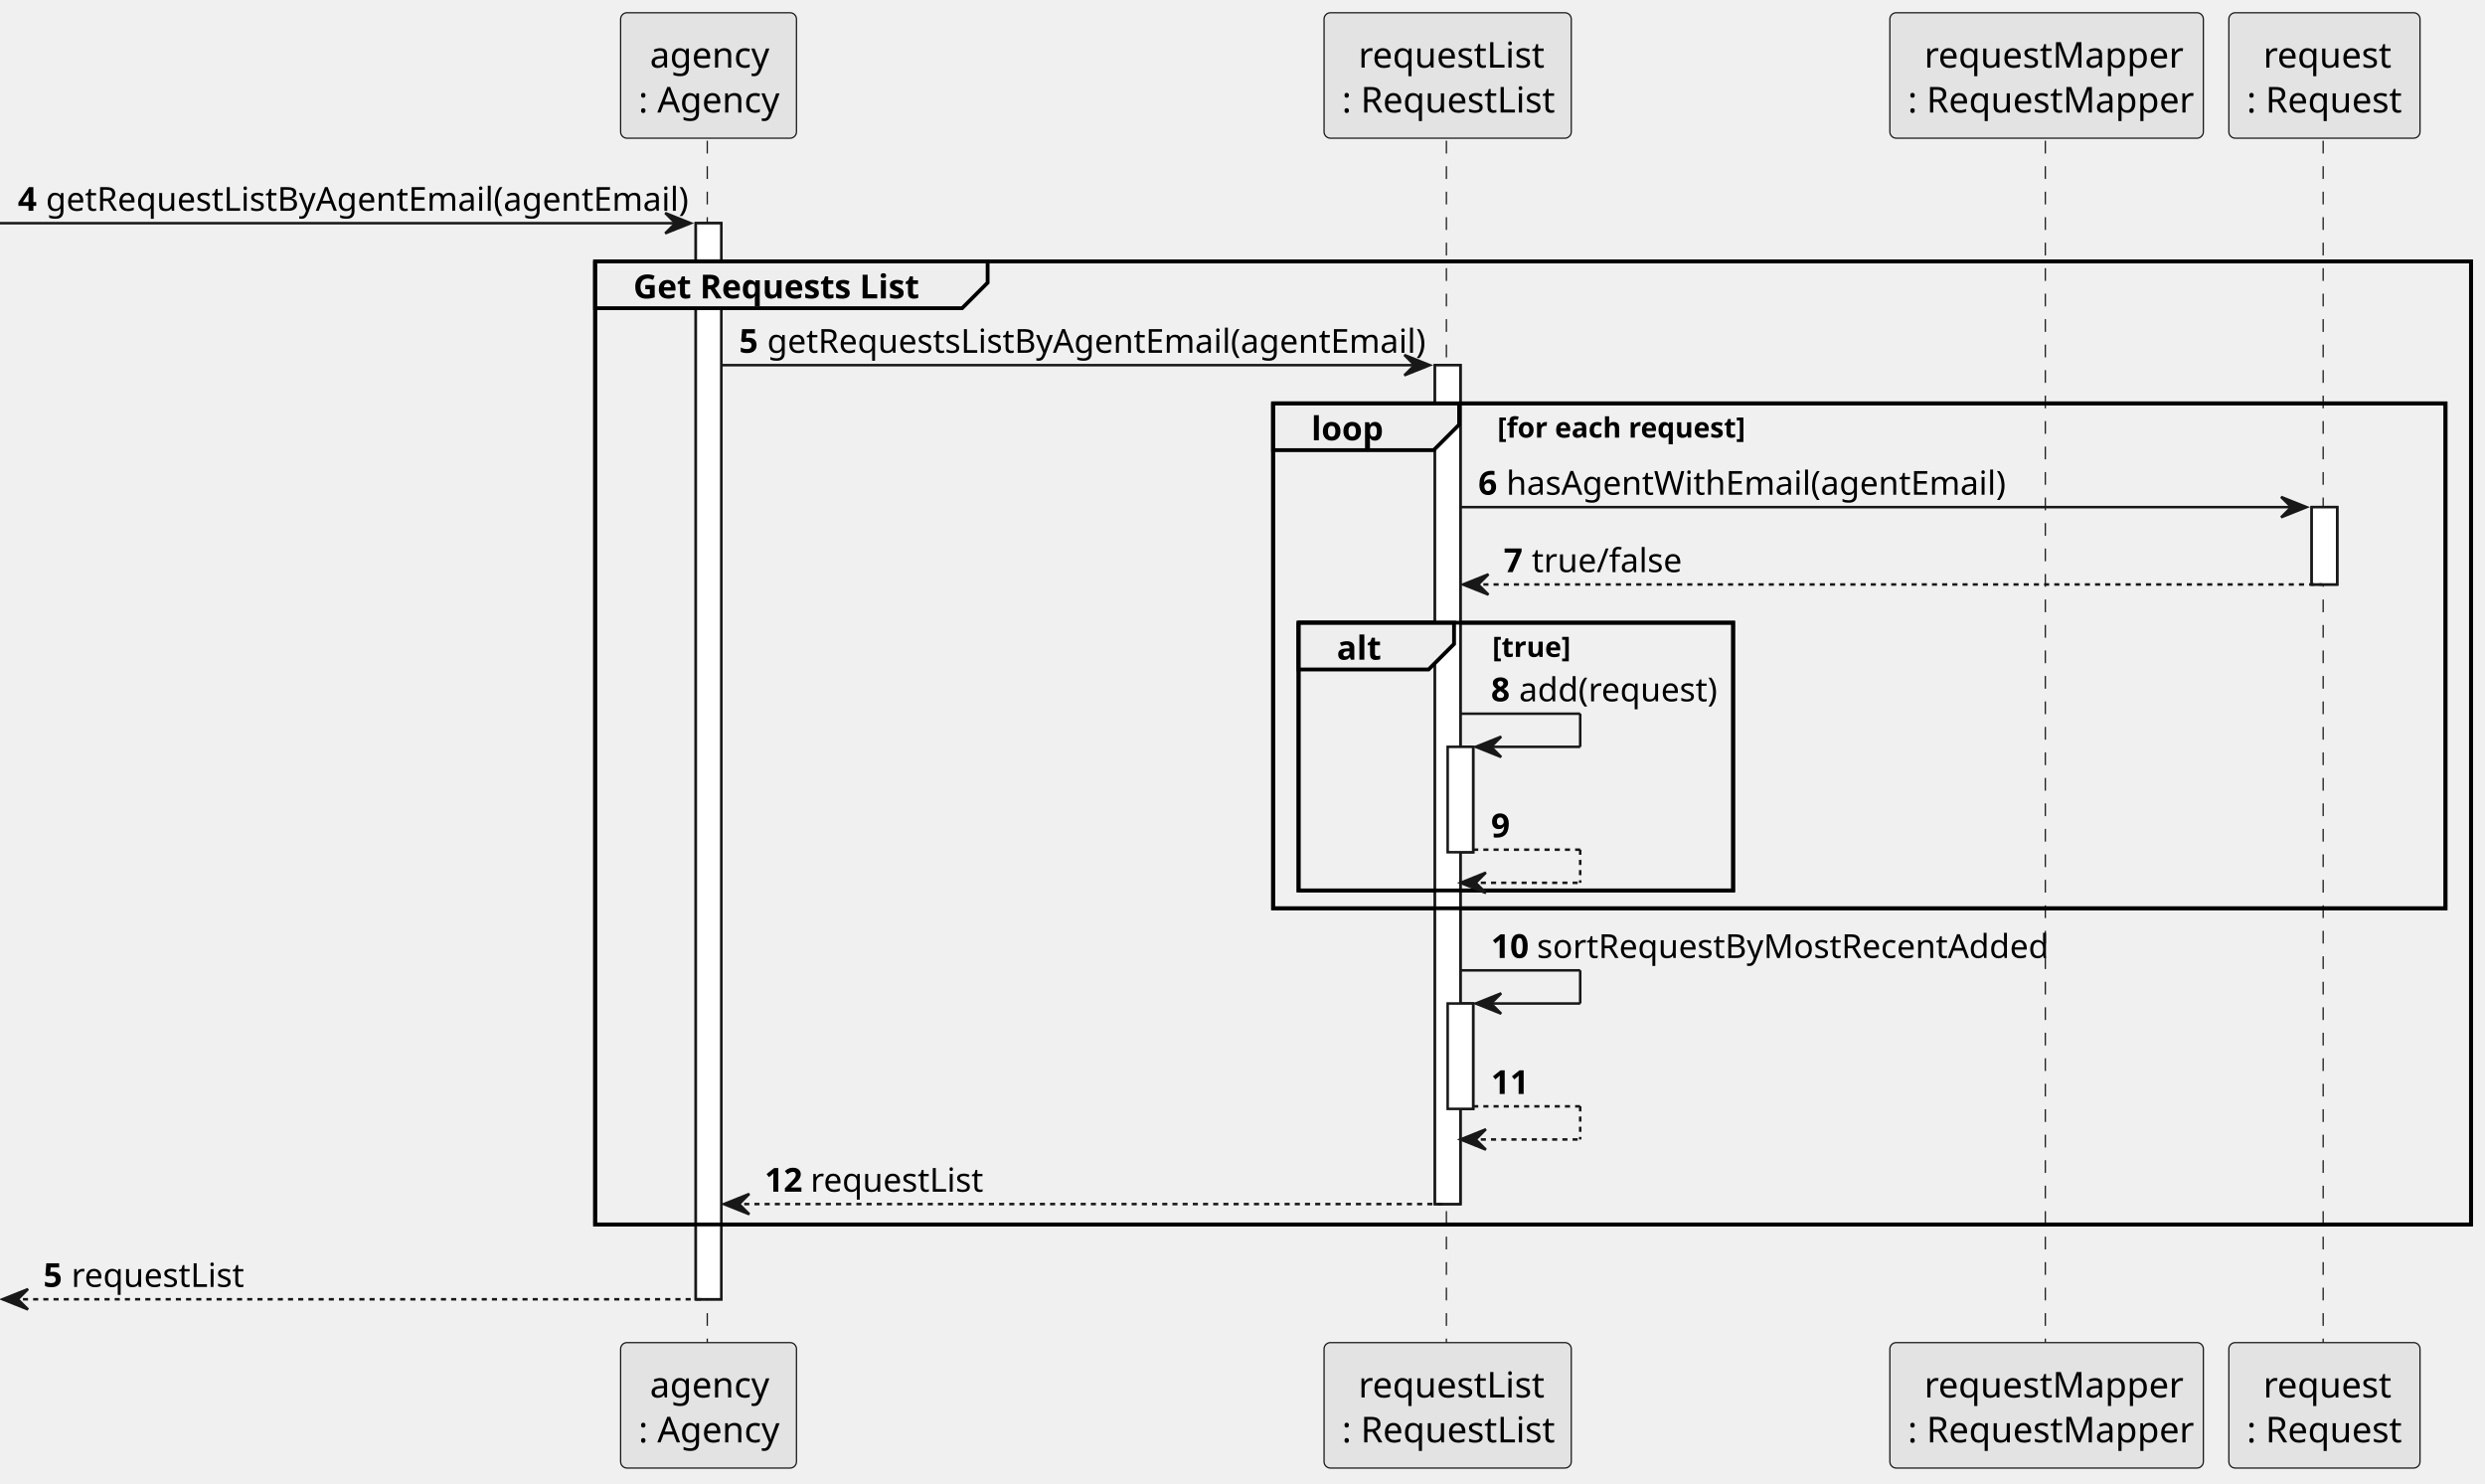
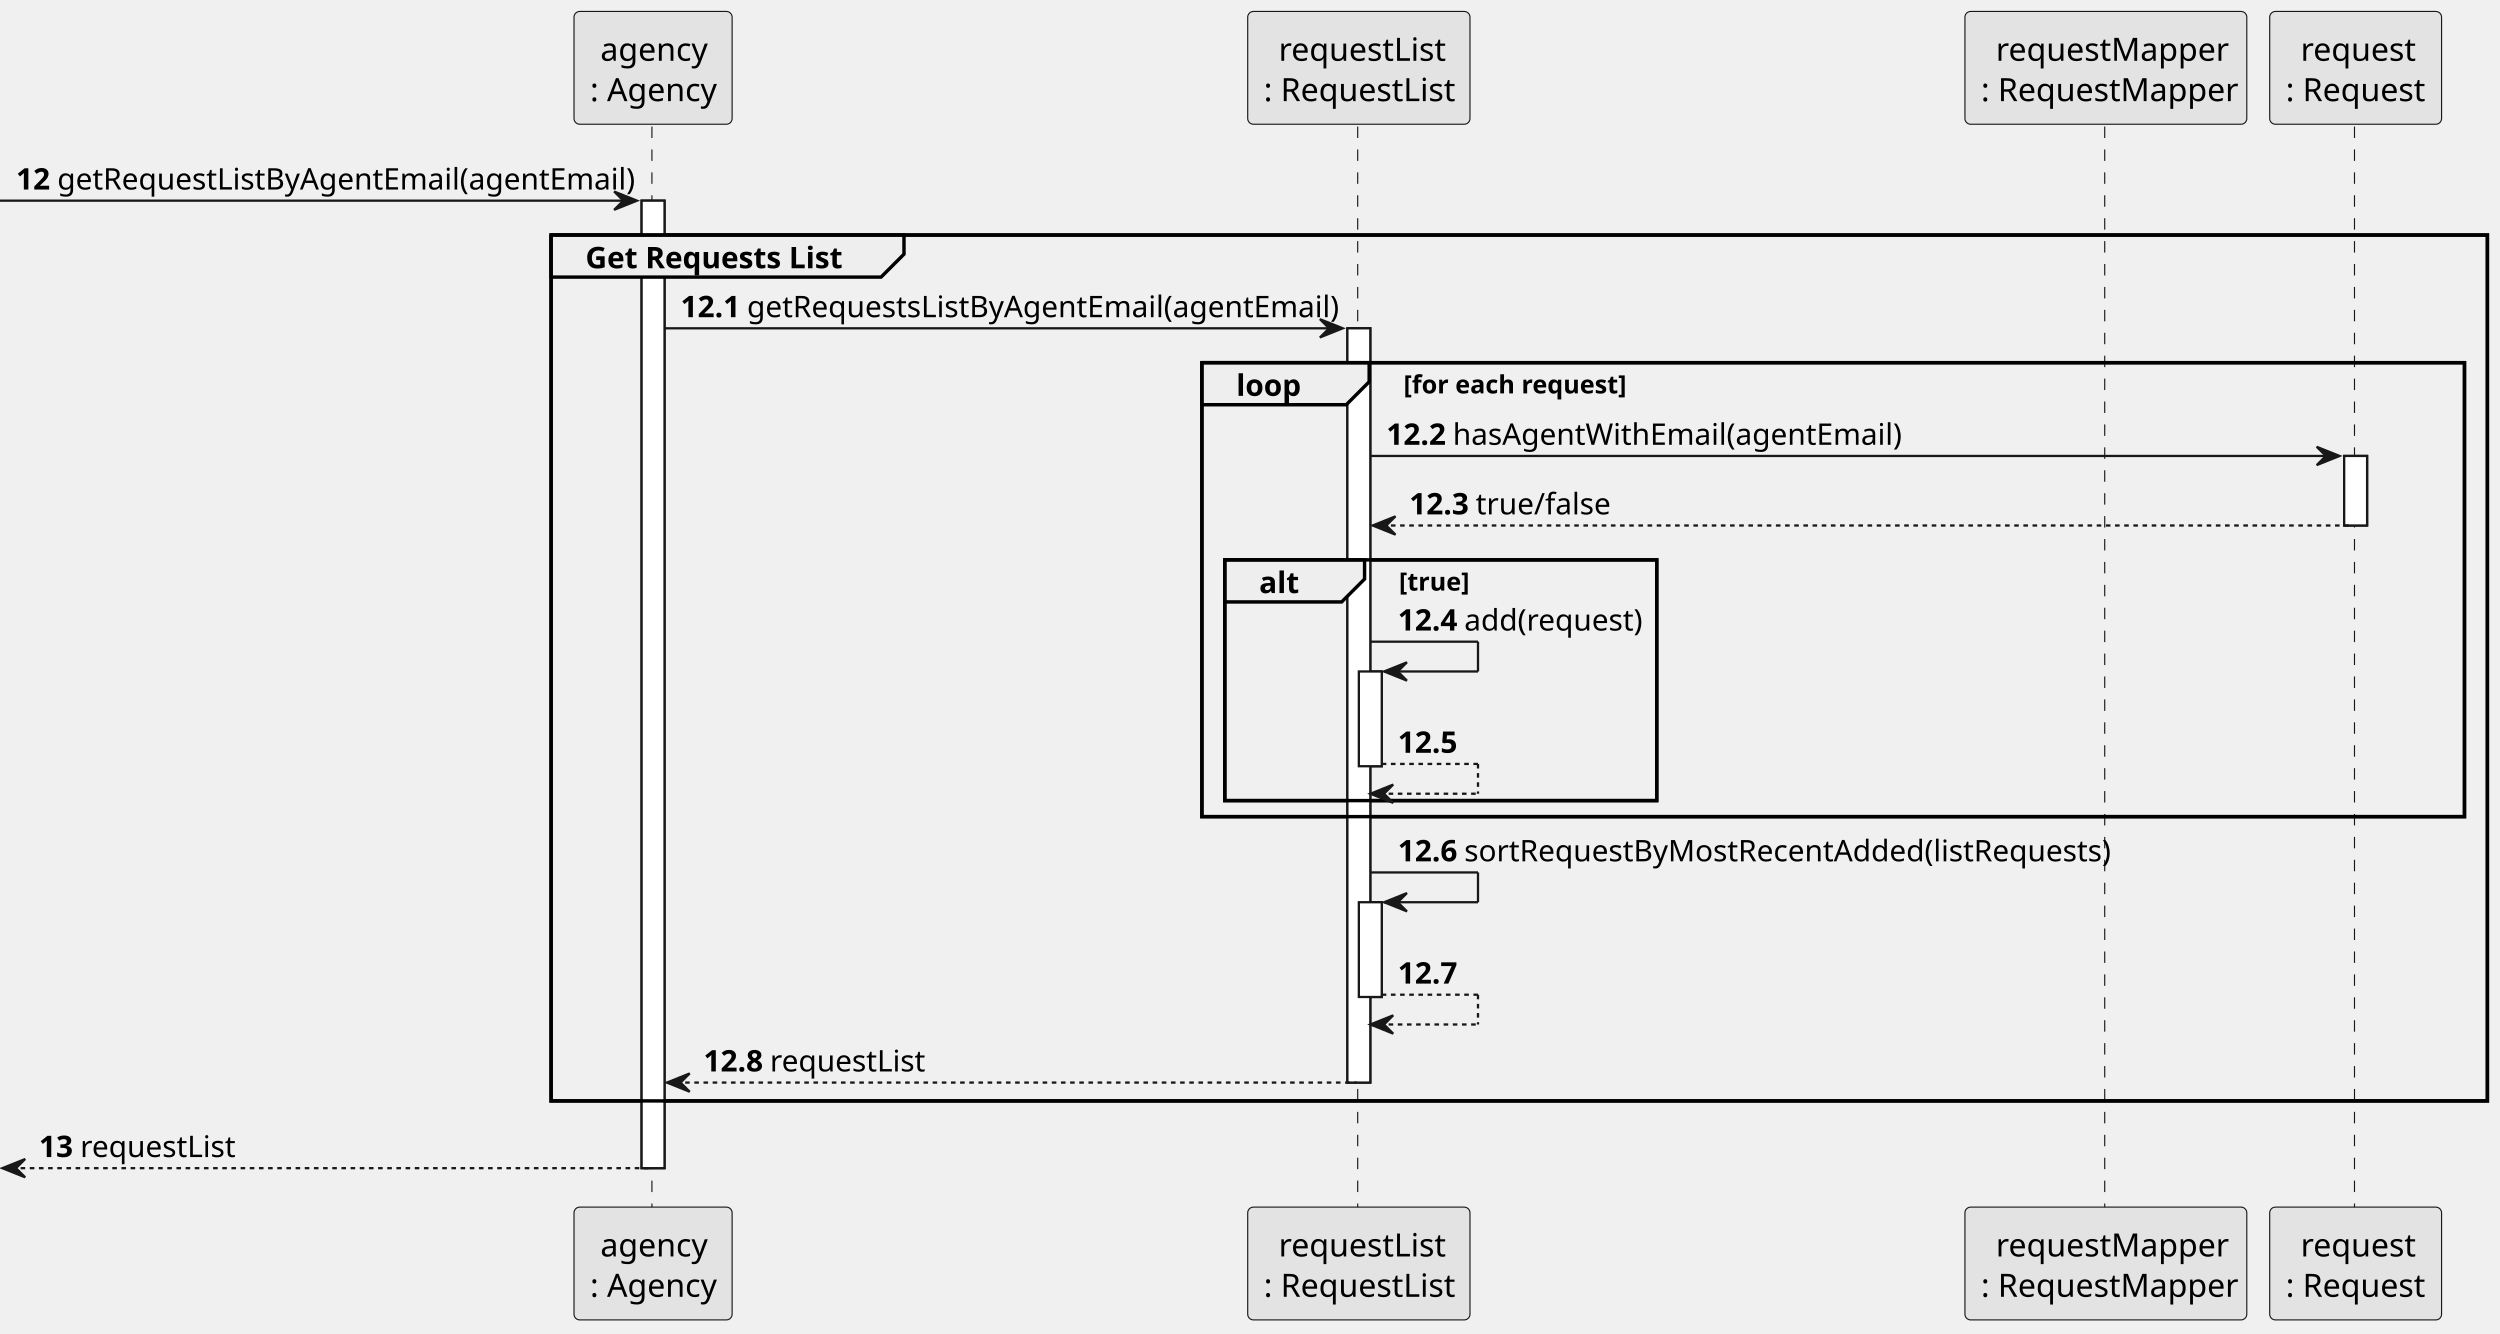
- <svg xmlns="http://www.w3.org/2000/svg" contentStyleType="text/css" height="582px" preserveAspectRatio="none" style="width:975px;height:582px;background:#FFFFFF;" version="1.1" viewBox="0 0 975 582" width="975px" zoomAndPan="magnify">
+ <svg xmlns="http://www.w3.org/2000/svg" contentStyleType="text/css" height="582px" preserveAspectRatio="none" style="width:1091px;height:582px;background:#FFFFFF;" version="1.1" viewBox="0 0 1091 582" width="1091px" zoomAndPan="magnify">
  <defs />
  <g>
-     <rect fill="#FFFFFF" height="422.219" style="stroke:#181818;stroke-width:1.0;" width="10" x="273" y="87.57" />
-     <rect fill="#FFFFFF" height="329.164" style="stroke:#181818;stroke-width:1.0;" width="10" x="563" y="143.273" />
-     <rect fill="#FFFFFF" height="41.352" style="stroke:#181818;stroke-width:1.0;" width="10" x="568" y="293.031" />
-     <rect fill="#FFFFFF" height="41.352" style="stroke:#181818;stroke-width:1.0;" width="10" x="568" y="393.734" />
-     <rect fill="#FFFFFF" height="30.352" style="stroke:#181818;stroke-width:1.0;" width="10" x="907" y="198.977" />
-     <rect fill="none" height="377.867" style="stroke:#000000;stroke-width:1.5;" width="736" x="233.5" y="102.57" />
-     <rect fill="none" height="198.109" style="stroke:#000000;stroke-width:1.5;" width="460" x="499.5" y="158.273" />
-     <rect fill="none" height="105.055" style="stroke:#000000;stroke-width:1.5;" width="170.5" x="509.5" y="244.328" />
-     <line style="stroke:#181818;stroke-width:0.5;stroke-dasharray:5.0,5.0;" x1="277.5" x2="277.5" y1="55.219" y2="527.789" />
-     <line style="stroke:#181818;stroke-width:0.5;stroke-dasharray:5.0,5.0;" x1="567.5" x2="567.5" y1="55.219" y2="527.789" />
-     <line style="stroke:#181818;stroke-width:0.5;stroke-dasharray:5.0,5.0;" x1="802.5" x2="802.5" y1="55.219" y2="527.789" />
-     <line style="stroke:#181818;stroke-width:0.5;stroke-dasharray:5.0,5.0;" x1="911.5" x2="911.5" y1="55.219" y2="527.789" />
-     <rect fill="#E3E3E3" height="49.219" rx="2.5" ry="2.5" style="stroke:#181818;stroke-width:0.5;" width="69" x="243.5" y="5" />
-     <text fill="#000000" font-family="sans-serif" font-size="14" lengthAdjust="spacing" textLength="46" x="255" y="26.533">agency</text>
-     <text fill="#000000" font-family="sans-serif" font-size="14" lengthAdjust="spacing" textLength="55" x="250.5" y="44.143">: Agency</text>
-     <rect fill="#E3E3E3" height="49.219" rx="2.5" ry="2.5" style="stroke:#181818;stroke-width:0.5;" width="69" x="243.5" y="526.789" />
-     <text fill="#000000" font-family="sans-serif" font-size="14" lengthAdjust="spacing" textLength="46" x="255" y="548.322">agency</text>
-     <text fill="#000000" font-family="sans-serif" font-size="14" lengthAdjust="spacing" textLength="55" x="250.5" y="565.932">: Agency</text>
-     <rect fill="#E3E3E3" height="49.219" rx="2.5" ry="2.5" style="stroke:#181818;stroke-width:0.5;" width="97" x="519.5" y="5" />
-     <text fill="#000000" font-family="sans-serif" font-size="14" lengthAdjust="spacing" textLength="70" x="533" y="26.533">requestList</text>
-     <text fill="#000000" font-family="sans-serif" font-size="14" lengthAdjust="spacing" textLength="83" x="526.5" y="44.143">: RequestList</text>
-     <rect fill="#E3E3E3" height="49.219" rx="2.5" ry="2.5" style="stroke:#181818;stroke-width:0.5;" width="97" x="519.5" y="526.789" />
-     <text fill="#000000" font-family="sans-serif" font-size="14" lengthAdjust="spacing" textLength="70" x="533" y="548.322">requestList</text>
-     <text fill="#000000" font-family="sans-serif" font-size="14" lengthAdjust="spacing" textLength="83" x="526.5" y="565.932">: RequestList</text>
-     <rect fill="#E3E3E3" height="49.219" rx="2.5" ry="2.5" style="stroke:#181818;stroke-width:0.5;" width="123" x="741.5" y="5" />
-     <text fill="#000000" font-family="sans-serif" font-size="14" lengthAdjust="spacing" textLength="96" x="755" y="26.533">requestMapper</text>
-     <text fill="#000000" font-family="sans-serif" font-size="14" lengthAdjust="spacing" textLength="109" x="748.5" y="44.143">: RequestMapper</text>
-     <rect fill="#E3E3E3" height="49.219" rx="2.5" ry="2.5" style="stroke:#181818;stroke-width:0.5;" width="123" x="741.5" y="526.789" />
-     <text fill="#000000" font-family="sans-serif" font-size="14" lengthAdjust="spacing" textLength="96" x="755" y="548.322">requestMapper</text>
-     <text fill="#000000" font-family="sans-serif" font-size="14" lengthAdjust="spacing" textLength="109" x="748.5" y="565.932">: RequestMapper</text>
-     <rect fill="#E3E3E3" height="49.219" rx="2.5" ry="2.5" style="stroke:#181818;stroke-width:0.5;" width="75" x="874.5" y="5" />
-     <text fill="#000000" font-family="sans-serif" font-size="14" lengthAdjust="spacing" textLength="48" x="888" y="26.533">request</text>
-     <text fill="#000000" font-family="sans-serif" font-size="14" lengthAdjust="spacing" textLength="61" x="881.5" y="44.143">: Request</text>
-     <rect fill="#E3E3E3" height="49.219" rx="2.5" ry="2.5" style="stroke:#181818;stroke-width:0.5;" width="75" x="874.5" y="526.789" />
-     <text fill="#000000" font-family="sans-serif" font-size="14" lengthAdjust="spacing" textLength="48" x="888" y="548.322">request</text>
-     <text fill="#000000" font-family="sans-serif" font-size="14" lengthAdjust="spacing" textLength="61" x="881.5" y="565.932">: Request</text>
-     <rect fill="#FFFFFF" height="422.219" style="stroke:#181818;stroke-width:1.0;" width="10" x="273" y="87.57" />
-     <rect fill="#FFFFFF" height="329.164" style="stroke:#181818;stroke-width:1.0;" width="10" x="563" y="143.273" />
-     <rect fill="#FFFFFF" height="41.352" style="stroke:#181818;stroke-width:1.0;" width="10" x="568" y="293.031" />
-     <rect fill="#FFFFFF" height="41.352" style="stroke:#181818;stroke-width:1.0;" width="10" x="568" y="393.734" />
-     <rect fill="#FFFFFF" height="30.352" style="stroke:#181818;stroke-width:1.0;" width="10" x="907" y="198.977" />
-     <polygon fill="#181818" points="261,83.57,271,87.57,261,91.57,265,87.57" style="stroke:#181818;stroke-width:1.0;" />
-     <line style="stroke:#181818;stroke-width:1.0;" x1="0" x2="267" y1="87.57" y2="87.57" />
-     <text fill="#000000" font-family="sans-serif" font-size="13" font-weight="bold" lengthAdjust="spacing" textLength="7" x="7" y="82.714">4</text>
-     <text fill="#000000" font-family="sans-serif" font-size="13" lengthAdjust="spacing" textLength="243" x="18" y="82.714">getRequestListByAgentEmail(agentEmail)</text>
-     <path d="M233.5,102.57 L387.5,102.57 L387.5,110.922 L377.5,120.922 L233.5,120.922 L233.5,102.57 " fill="#EEEEEE" style="stroke:#000000;stroke-width:1.5;" />
-     <rect fill="none" height="377.867" style="stroke:#000000;stroke-width:1.5;" width="736" x="233.5" y="102.57" />
-     <text fill="#000000" font-family="sans-serif" font-size="13" font-weight="bold" lengthAdjust="spacing" textLength="109" x="248.5" y="117.065">Get Requests List</text>
-     <polygon fill="#181818" points="551,139.273,561,143.273,551,147.273,555,143.273" style="stroke:#181818;stroke-width:1.0;" />
-     <line style="stroke:#181818;stroke-width:1.0;" x1="283" x2="557" y1="143.273" y2="143.273" />
-     <text fill="#000000" font-family="sans-serif" font-size="13" font-weight="bold" lengthAdjust="spacing" textLength="7" x="290" y="138.417">5</text>
-     <text fill="#000000" font-family="sans-serif" font-size="13" lengthAdjust="spacing" textLength="250" x="301" y="138.417">getRequestsListByAgentEmail(agentEmail)</text>
-     <path d="M499.5,158.273 L572.5,158.273 L572.5,166.625 L562.5,176.625 L499.5,176.625 L499.5,158.273 " fill="#EEEEEE" style="stroke:#000000;stroke-width:1.5;" />
-     <rect fill="none" height="198.109" style="stroke:#000000;stroke-width:1.5;" width="460" x="499.5" y="158.273" />
-     <text fill="#000000" font-family="sans-serif" font-size="13" font-weight="bold" lengthAdjust="spacing" textLength="28" x="514.5" y="172.769">loop</text>
-     <text fill="#000000" font-family="sans-serif" font-size="11" font-weight="bold" lengthAdjust="spacing" textLength="100" x="587.5" y="171.692">[for each request]</text>
-     <polygon fill="#181818" points="895,194.977,905,198.977,895,202.977,899,198.977" style="stroke:#181818;stroke-width:1.0;" />
-     <line style="stroke:#181818;stroke-width:1.0;" x1="573" x2="901" y1="198.977" y2="198.977" />
-     <text fill="#000000" font-family="sans-serif" font-size="13" font-weight="bold" lengthAdjust="spacing" textLength="7" x="580" y="194.12">6</text>
-     <text fill="#000000" font-family="sans-serif" font-size="13" lengthAdjust="spacing" textLength="188" x="591" y="194.12">hasAgentWithEmail(agentEmail)</text>
-     <polygon fill="#181818" points="584,225.328,574,229.328,584,233.328,580,229.328" style="stroke:#181818;stroke-width:1.0;" />
-     <line style="stroke:#181818;stroke-width:1.0;stroke-dasharray:2.0,2.0;" x1="578" x2="911" y1="229.328" y2="229.328" />
-     <text fill="#000000" font-family="sans-serif" font-size="13" font-weight="bold" lengthAdjust="spacing" textLength="7" x="590" y="224.472">7</text>
-     <text fill="#000000" font-family="sans-serif" font-size="13" lengthAdjust="spacing" textLength="53" x="601" y="224.472">true/false</text>
-     <path d="M509.5,244.328 L570.5,244.328 L570.5,252.68 L560.5,262.68 L509.5,262.68 L509.5,244.328 " fill="#EEEEEE" style="stroke:#000000;stroke-width:1.5;" />
-     <rect fill="none" height="105.055" style="stroke:#000000;stroke-width:1.5;" width="170.5" x="509.5" y="244.328" />
-     <text fill="#000000" font-family="sans-serif" font-size="13" font-weight="bold" lengthAdjust="spacing" textLength="16" x="524.5" y="258.823">alt</text>
-     <text fill="#000000" font-family="sans-serif" font-size="11" font-weight="bold" lengthAdjust="spacing" textLength="31" x="585.5" y="257.747">[true]</text>
-     <line style="stroke:#181818;stroke-width:1.0;" x1="573" x2="620" y1="280.031" y2="280.031" />
-     <line style="stroke:#181818;stroke-width:1.0;" x1="620" x2="620" y1="280.031" y2="293.031" />
-     <line style="stroke:#181818;stroke-width:1.0;" x1="579" x2="620" y1="293.031" y2="293.031" />
-     <polygon fill="#181818" points="589,289.031,579,293.031,589,297.031,585,293.031" style="stroke:#181818;stroke-width:1.0;" />
-     <text fill="#000000" font-family="sans-serif" font-size="13" font-weight="bold" lengthAdjust="spacing" textLength="7" x="585" y="275.175">8</text>
-     <text fill="#000000" font-family="sans-serif" font-size="13" lengthAdjust="spacing" textLength="72" x="596" y="275.175">add(request)</text>
-     <line style="stroke:#181818;stroke-width:1.0;stroke-dasharray:2.0,2.0;" x1="578" x2="620" y1="333.383" y2="333.383" />
-     <line style="stroke:#181818;stroke-width:1.0;stroke-dasharray:2.0,2.0;" x1="620" x2="620" y1="333.383" y2="346.383" />
-     <line style="stroke:#181818;stroke-width:1.0;stroke-dasharray:2.0,2.0;" x1="573" x2="620" y1="346.383" y2="346.383" />
-     <polygon fill="#181818" points="583,342.383,573,346.383,583,350.383,579,346.383" style="stroke:#181818;stroke-width:1.0;" />
-     <text fill="#000000" font-family="sans-serif" font-size="13" font-weight="bold" lengthAdjust="spacing" textLength="7" x="585" y="328.526">9</text>
-     <text fill="#000000" font-family="sans-serif" font-size="13" lengthAdjust="spacing" textLength="4" x="596" y="328.526"> </text>
-     <line style="stroke:#181818;stroke-width:1.0;" x1="573" x2="620" y1="380.734" y2="380.734" />
-     <line style="stroke:#181818;stroke-width:1.0;" x1="620" x2="620" y1="380.734" y2="393.734" />
-     <line style="stroke:#181818;stroke-width:1.0;" x1="579" x2="620" y1="393.734" y2="393.734" />
-     <polygon fill="#181818" points="589,389.734,579,393.734,589,397.734,585,393.734" style="stroke:#181818;stroke-width:1.0;" />
-     <text fill="#000000" font-family="sans-serif" font-size="13" font-weight="bold" lengthAdjust="spacing" textLength="14" x="585" y="375.878">10</text>
-     <text fill="#000000" font-family="sans-serif" font-size="13" lengthAdjust="spacing" textLength="193" x="603" y="375.878">sortRequestByMostRecentAdded</text>
-     <line style="stroke:#181818;stroke-width:1.0;stroke-dasharray:2.0,2.0;" x1="578" x2="620" y1="434.086" y2="434.086" />
-     <line style="stroke:#181818;stroke-width:1.0;stroke-dasharray:2.0,2.0;" x1="620" x2="620" y1="434.086" y2="447.086" />
-     <line style="stroke:#181818;stroke-width:1.0;stroke-dasharray:2.0,2.0;" x1="573" x2="620" y1="447.086" y2="447.086" />
-     <polygon fill="#181818" points="583,443.086,573,447.086,583,451.086,579,447.086" style="stroke:#181818;stroke-width:1.0;" />
-     <text fill="#000000" font-family="sans-serif" font-size="13" font-weight="bold" lengthAdjust="spacing" textLength="14" x="585" y="429.229">11</text>
-     <text fill="#000000" font-family="sans-serif" font-size="13" lengthAdjust="spacing" textLength="4" x="603" y="429.229"> </text>
-     <polygon fill="#181818" points="294,468.438,284,472.438,294,476.438,290,472.438" style="stroke:#181818;stroke-width:1.0;" />
-     <line style="stroke:#181818;stroke-width:1.0;stroke-dasharray:2.0,2.0;" x1="288" x2="567" y1="472.438" y2="472.438" />
-     <text fill="#000000" font-family="sans-serif" font-size="13" font-weight="bold" lengthAdjust="spacing" textLength="14" x="300" y="467.581">12</text>
-     <text fill="#000000" font-family="sans-serif" font-size="13" lengthAdjust="spacing" textLength="64" x="318" y="467.581">requestList</text>
+     <rect fill="#FFFFFF" height="422.219" style="stroke:#181818;stroke-width:1.0;" width="10" x="280" y="87.57" />
+     <rect fill="#FFFFFF" height="329.164" style="stroke:#181818;stroke-width:1.0;" width="10" x="588" y="143.273" />
+     <rect fill="#FFFFFF" height="41.352" style="stroke:#181818;stroke-width:1.0;" width="10" x="593" y="293.031" />
+     <rect fill="#FFFFFF" height="41.352" style="stroke:#181818;stroke-width:1.0;" width="10" x="593" y="393.734" />
+     <rect fill="#FFFFFF" height="30.352" style="stroke:#181818;stroke-width:1.0;" width="10" x="1023" y="198.977" />
+     <rect fill="none" height="377.867" style="stroke:#000000;stroke-width:1.5;" width="845" x="240.5" y="102.57" />
+     <rect fill="none" height="198.109" style="stroke:#000000;stroke-width:1.5;" width="551" x="524.5" y="158.273" />
+     <rect fill="none" height="105.055" style="stroke:#000000;stroke-width:1.5;" width="188.5" x="534.5" y="244.328" />
+     <line style="stroke:#181818;stroke-width:0.5;stroke-dasharray:5.0,5.0;" x1="284.5" x2="284.5" y1="55.219" y2="527.789" />
+     <line style="stroke:#181818;stroke-width:0.5;stroke-dasharray:5.0,5.0;" x1="592.5" x2="592.5" y1="55.219" y2="527.789" />
+     <line style="stroke:#181818;stroke-width:0.5;stroke-dasharray:5.0,5.0;" x1="918.5" x2="918.5" y1="55.219" y2="527.789" />
+     <line style="stroke:#181818;stroke-width:0.5;stroke-dasharray:5.0,5.0;" x1="1027.5" x2="1027.5" y1="55.219" y2="527.789" />
+     <rect fill="#E3E3E3" height="49.219" rx="2.5" ry="2.5" style="stroke:#181818;stroke-width:0.5;" width="69" x="250.5" y="5" />
+     <text fill="#000000" font-family="sans-serif" font-size="14" lengthAdjust="spacing" textLength="46" x="262" y="26.533">agency</text>
+     <text fill="#000000" font-family="sans-serif" font-size="14" lengthAdjust="spacing" textLength="55" x="257.5" y="44.143">: Agency</text>
+     <rect fill="#E3E3E3" height="49.219" rx="2.5" ry="2.5" style="stroke:#181818;stroke-width:0.5;" width="69" x="250.5" y="526.789" />
+     <text fill="#000000" font-family="sans-serif" font-size="14" lengthAdjust="spacing" textLength="46" x="262" y="548.322">agency</text>
+     <text fill="#000000" font-family="sans-serif" font-size="14" lengthAdjust="spacing" textLength="55" x="257.5" y="565.932">: Agency</text>
+     <rect fill="#E3E3E3" height="49.219" rx="2.5" ry="2.5" style="stroke:#181818;stroke-width:0.5;" width="97" x="544.5" y="5" />
+     <text fill="#000000" font-family="sans-serif" font-size="14" lengthAdjust="spacing" textLength="70" x="558" y="26.533">requestList</text>
+     <text fill="#000000" font-family="sans-serif" font-size="14" lengthAdjust="spacing" textLength="83" x="551.5" y="44.143">: RequestList</text>
+     <rect fill="#E3E3E3" height="49.219" rx="2.5" ry="2.5" style="stroke:#181818;stroke-width:0.5;" width="97" x="544.5" y="526.789" />
+     <text fill="#000000" font-family="sans-serif" font-size="14" lengthAdjust="spacing" textLength="70" x="558" y="548.322">requestList</text>
+     <text fill="#000000" font-family="sans-serif" font-size="14" lengthAdjust="spacing" textLength="83" x="551.5" y="565.932">: RequestList</text>
+     <rect fill="#E3E3E3" height="49.219" rx="2.5" ry="2.5" style="stroke:#181818;stroke-width:0.5;" width="123" x="857.5" y="5" />
+     <text fill="#000000" font-family="sans-serif" font-size="14" lengthAdjust="spacing" textLength="96" x="871" y="26.533">requestMapper</text>
+     <text fill="#000000" font-family="sans-serif" font-size="14" lengthAdjust="spacing" textLength="109" x="864.5" y="44.143">: RequestMapper</text>
+     <rect fill="#E3E3E3" height="49.219" rx="2.5" ry="2.5" style="stroke:#181818;stroke-width:0.5;" width="123" x="857.5" y="526.789" />
+     <text fill="#000000" font-family="sans-serif" font-size="14" lengthAdjust="spacing" textLength="96" x="871" y="548.322">requestMapper</text>
+     <text fill="#000000" font-family="sans-serif" font-size="14" lengthAdjust="spacing" textLength="109" x="864.5" y="565.932">: RequestMapper</text>
+     <rect fill="#E3E3E3" height="49.219" rx="2.5" ry="2.5" style="stroke:#181818;stroke-width:0.5;" width="75" x="990.5" y="5" />
+     <text fill="#000000" font-family="sans-serif" font-size="14" lengthAdjust="spacing" textLength="48" x="1004" y="26.533">request</text>
+     <text fill="#000000" font-family="sans-serif" font-size="14" lengthAdjust="spacing" textLength="61" x="997.5" y="44.143">: Request</text>
+     <rect fill="#E3E3E3" height="49.219" rx="2.5" ry="2.5" style="stroke:#181818;stroke-width:0.5;" width="75" x="990.5" y="526.789" />
+     <text fill="#000000" font-family="sans-serif" font-size="14" lengthAdjust="spacing" textLength="48" x="1004" y="548.322">request</text>
+     <text fill="#000000" font-family="sans-serif" font-size="14" lengthAdjust="spacing" textLength="61" x="997.5" y="565.932">: Request</text>
+     <rect fill="#FFFFFF" height="422.219" style="stroke:#181818;stroke-width:1.0;" width="10" x="280" y="87.57" />
+     <rect fill="#FFFFFF" height="329.164" style="stroke:#181818;stroke-width:1.0;" width="10" x="588" y="143.273" />
+     <rect fill="#FFFFFF" height="41.352" style="stroke:#181818;stroke-width:1.0;" width="10" x="593" y="293.031" />
+     <rect fill="#FFFFFF" height="41.352" style="stroke:#181818;stroke-width:1.0;" width="10" x="593" y="393.734" />
+     <rect fill="#FFFFFF" height="30.352" style="stroke:#181818;stroke-width:1.0;" width="10" x="1023" y="198.977" />
+     <polygon fill="#181818" points="268,83.57,278,87.57,268,91.57,272,87.57" style="stroke:#181818;stroke-width:1.0;" />
+     <line style="stroke:#181818;stroke-width:1.0;" x1="0" x2="274" y1="87.57" y2="87.57" />
+     <text fill="#000000" font-family="sans-serif" font-size="13" font-weight="bold" lengthAdjust="spacing" textLength="14" x="7" y="82.714">12</text>
+     <text fill="#000000" font-family="sans-serif" font-size="13" lengthAdjust="spacing" textLength="243" x="25" y="82.714">getRequestListByAgentEmail(agentEmail)</text>
+     <path d="M240.5,102.57 L394.5,102.57 L394.5,110.922 L384.5,120.922 L240.5,120.922 L240.5,102.57 " fill="#EEEEEE" style="stroke:#000000;stroke-width:1.5;" />
+     <rect fill="none" height="377.867" style="stroke:#000000;stroke-width:1.5;" width="845" x="240.5" y="102.57" />
+     <text fill="#000000" font-family="sans-serif" font-size="13" font-weight="bold" lengthAdjust="spacing" textLength="109" x="255.5" y="117.065">Get Requests List</text>
+     <polygon fill="#181818" points="576,139.273,586,143.273,576,147.273,580,143.273" style="stroke:#181818;stroke-width:1.0;" />
+     <line style="stroke:#181818;stroke-width:1.0;" x1="290" x2="582" y1="143.273" y2="143.273" />
+     <text fill="#000000" font-family="sans-serif" font-size="13" font-weight="bold" lengthAdjust="spacing" textLength="25" x="297" y="138.417">12.1</text>
+     <text fill="#000000" font-family="sans-serif" font-size="13" lengthAdjust="spacing" textLength="250" x="326" y="138.417">getRequestsListByAgentEmail(agentEmail)</text>
+     <path d="M524.5,158.273 L597.5,158.273 L597.5,166.625 L587.5,176.625 L524.5,176.625 L524.5,158.273 " fill="#EEEEEE" style="stroke:#000000;stroke-width:1.5;" />
+     <rect fill="none" height="198.109" style="stroke:#000000;stroke-width:1.5;" width="551" x="524.5" y="158.273" />
+     <text fill="#000000" font-family="sans-serif" font-size="13" font-weight="bold" lengthAdjust="spacing" textLength="28" x="539.5" y="172.769">loop</text>
+     <text fill="#000000" font-family="sans-serif" font-size="11" font-weight="bold" lengthAdjust="spacing" textLength="100" x="612.5" y="171.692">[for each request]</text>
+     <polygon fill="#181818" points="1011,194.977,1021,198.977,1011,202.977,1015,198.977" style="stroke:#181818;stroke-width:1.0;" />
+     <line style="stroke:#181818;stroke-width:1.0;" x1="598" x2="1017" y1="198.977" y2="198.977" />
+     <text fill="#000000" font-family="sans-serif" font-size="13" font-weight="bold" lengthAdjust="spacing" textLength="25" x="605" y="194.12">12.2</text>
+     <text fill="#000000" font-family="sans-serif" font-size="13" lengthAdjust="spacing" textLength="188" x="634" y="194.12">hasAgentWithEmail(agentEmail)</text>
+     <polygon fill="#181818" points="609,225.328,599,229.328,609,233.328,605,229.328" style="stroke:#181818;stroke-width:1.0;" />
+     <line style="stroke:#181818;stroke-width:1.0;stroke-dasharray:2.0,2.0;" x1="603" x2="1027" y1="229.328" y2="229.328" />
+     <text fill="#000000" font-family="sans-serif" font-size="13" font-weight="bold" lengthAdjust="spacing" textLength="25" x="615" y="224.472">12.3</text>
+     <text fill="#000000" font-family="sans-serif" font-size="13" lengthAdjust="spacing" textLength="53" x="644" y="224.472">true/false</text>
+     <path d="M534.5,244.328 L595.5,244.328 L595.5,252.68 L585.5,262.68 L534.5,262.68 L534.5,244.328 " fill="#EEEEEE" style="stroke:#000000;stroke-width:1.5;" />
+     <rect fill="none" height="105.055" style="stroke:#000000;stroke-width:1.5;" width="188.5" x="534.5" y="244.328" />
+     <text fill="#000000" font-family="sans-serif" font-size="13" font-weight="bold" lengthAdjust="spacing" textLength="16" x="549.5" y="258.823">alt</text>
+     <text fill="#000000" font-family="sans-serif" font-size="11" font-weight="bold" lengthAdjust="spacing" textLength="31" x="610.5" y="257.747">[true]</text>
+     <line style="stroke:#181818;stroke-width:1.0;" x1="598" x2="645" y1="280.031" y2="280.031" />
+     <line style="stroke:#181818;stroke-width:1.0;" x1="645" x2="645" y1="280.031" y2="293.031" />
+     <line style="stroke:#181818;stroke-width:1.0;" x1="604" x2="645" y1="293.031" y2="293.031" />
+     <polygon fill="#181818" points="614,289.031,604,293.031,614,297.031,610,293.031" style="stroke:#181818;stroke-width:1.0;" />
+     <text fill="#000000" font-family="sans-serif" font-size="13" font-weight="bold" lengthAdjust="spacing" textLength="25" x="610" y="275.175">12.4</text>
+     <text fill="#000000" font-family="sans-serif" font-size="13" lengthAdjust="spacing" textLength="72" x="639" y="275.175">add(request)</text>
+     <line style="stroke:#181818;stroke-width:1.0;stroke-dasharray:2.0,2.0;" x1="603" x2="645" y1="333.383" y2="333.383" />
+     <line style="stroke:#181818;stroke-width:1.0;stroke-dasharray:2.0,2.0;" x1="645" x2="645" y1="333.383" y2="346.383" />
+     <line style="stroke:#181818;stroke-width:1.0;stroke-dasharray:2.0,2.0;" x1="598" x2="645" y1="346.383" y2="346.383" />
+     <polygon fill="#181818" points="608,342.383,598,346.383,608,350.383,604,346.383" style="stroke:#181818;stroke-width:1.0;" />
+     <text fill="#000000" font-family="sans-serif" font-size="13" font-weight="bold" lengthAdjust="spacing" textLength="25" x="610" y="328.526">12.5</text>
+     <text fill="#000000" font-family="sans-serif" font-size="13" lengthAdjust="spacing" textLength="4" x="639" y="328.526"> </text>
+     <line style="stroke:#181818;stroke-width:1.0;" x1="598" x2="645" y1="380.734" y2="380.734" />
+     <line style="stroke:#181818;stroke-width:1.0;" x1="645" x2="645" y1="380.734" y2="393.734" />
+     <line style="stroke:#181818;stroke-width:1.0;" x1="604" x2="645" y1="393.734" y2="393.734" />
+     <polygon fill="#181818" points="614,389.734,604,393.734,614,397.734,610,393.734" style="stroke:#181818;stroke-width:1.0;" />
+     <text fill="#000000" font-family="sans-serif" font-size="13" font-weight="bold" lengthAdjust="spacing" textLength="25" x="610" y="375.878">12.6</text>
+     <text fill="#000000" font-family="sans-serif" font-size="13" lengthAdjust="spacing" textLength="273" x="639" y="375.878">sortRequestByMostRecentAdded(listRequests)</text>
+     <line style="stroke:#181818;stroke-width:1.0;stroke-dasharray:2.0,2.0;" x1="603" x2="645" y1="434.086" y2="434.086" />
+     <line style="stroke:#181818;stroke-width:1.0;stroke-dasharray:2.0,2.0;" x1="645" x2="645" y1="434.086" y2="447.086" />
+     <line style="stroke:#181818;stroke-width:1.0;stroke-dasharray:2.0,2.0;" x1="598" x2="645" y1="447.086" y2="447.086" />
+     <polygon fill="#181818" points="608,443.086,598,447.086,608,451.086,604,447.086" style="stroke:#181818;stroke-width:1.0;" />
+     <text fill="#000000" font-family="sans-serif" font-size="13" font-weight="bold" lengthAdjust="spacing" textLength="25" x="610" y="429.229">12.7</text>
+     <text fill="#000000" font-family="sans-serif" font-size="13" lengthAdjust="spacing" textLength="4" x="639" y="429.229"> </text>
+     <polygon fill="#181818" points="301,468.438,291,472.438,301,476.438,297,472.438" style="stroke:#181818;stroke-width:1.0;" />
+     <line style="stroke:#181818;stroke-width:1.0;stroke-dasharray:2.0,2.0;" x1="295" x2="592" y1="472.438" y2="472.438" />
+     <text fill="#000000" font-family="sans-serif" font-size="13" font-weight="bold" lengthAdjust="spacing" textLength="25" x="307" y="467.581">12.8</text>
+     <text fill="#000000" font-family="sans-serif" font-size="13" lengthAdjust="spacing" textLength="64" x="336" y="467.581">requestList</text>
    <polygon fill="#181818" points="11,505.789,1,509.789,11,513.789,7,509.789" style="stroke:#181818;stroke-width:1.0;" />
-     <line style="stroke:#181818;stroke-width:1.0;stroke-dasharray:2.0,2.0;" x1="5" x2="277" y1="509.789" y2="509.789" />
-     <text fill="#000000" font-family="sans-serif" font-size="13" font-weight="bold" lengthAdjust="spacing" textLength="7" x="17" y="504.933">5</text>
-     <text fill="#000000" font-family="sans-serif" font-size="13" lengthAdjust="spacing" textLength="64" x="28" y="504.933">requestList</text>
+     <line style="stroke:#181818;stroke-width:1.0;stroke-dasharray:2.0,2.0;" x1="5" x2="284" y1="509.789" y2="509.789" />
+     <text fill="#000000" font-family="sans-serif" font-size="13" font-weight="bold" lengthAdjust="spacing" textLength="14" x="17" y="504.933">13</text>
+     <text fill="#000000" font-family="sans-serif" font-size="13" lengthAdjust="spacing" textLength="64" x="35" y="504.933">requestList</text>
  </g>
</svg>
